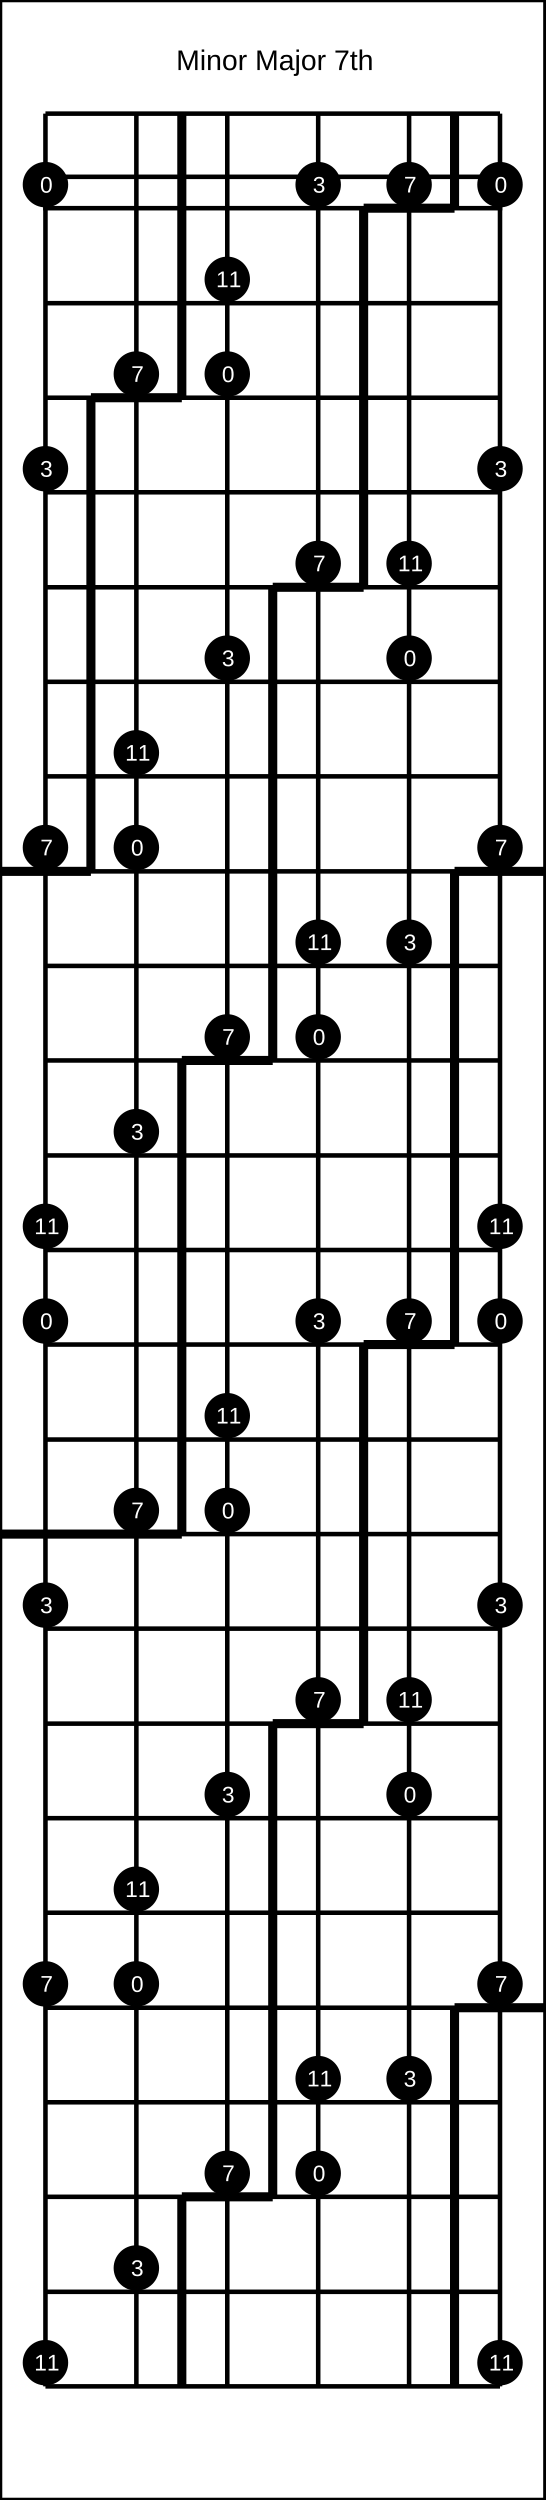
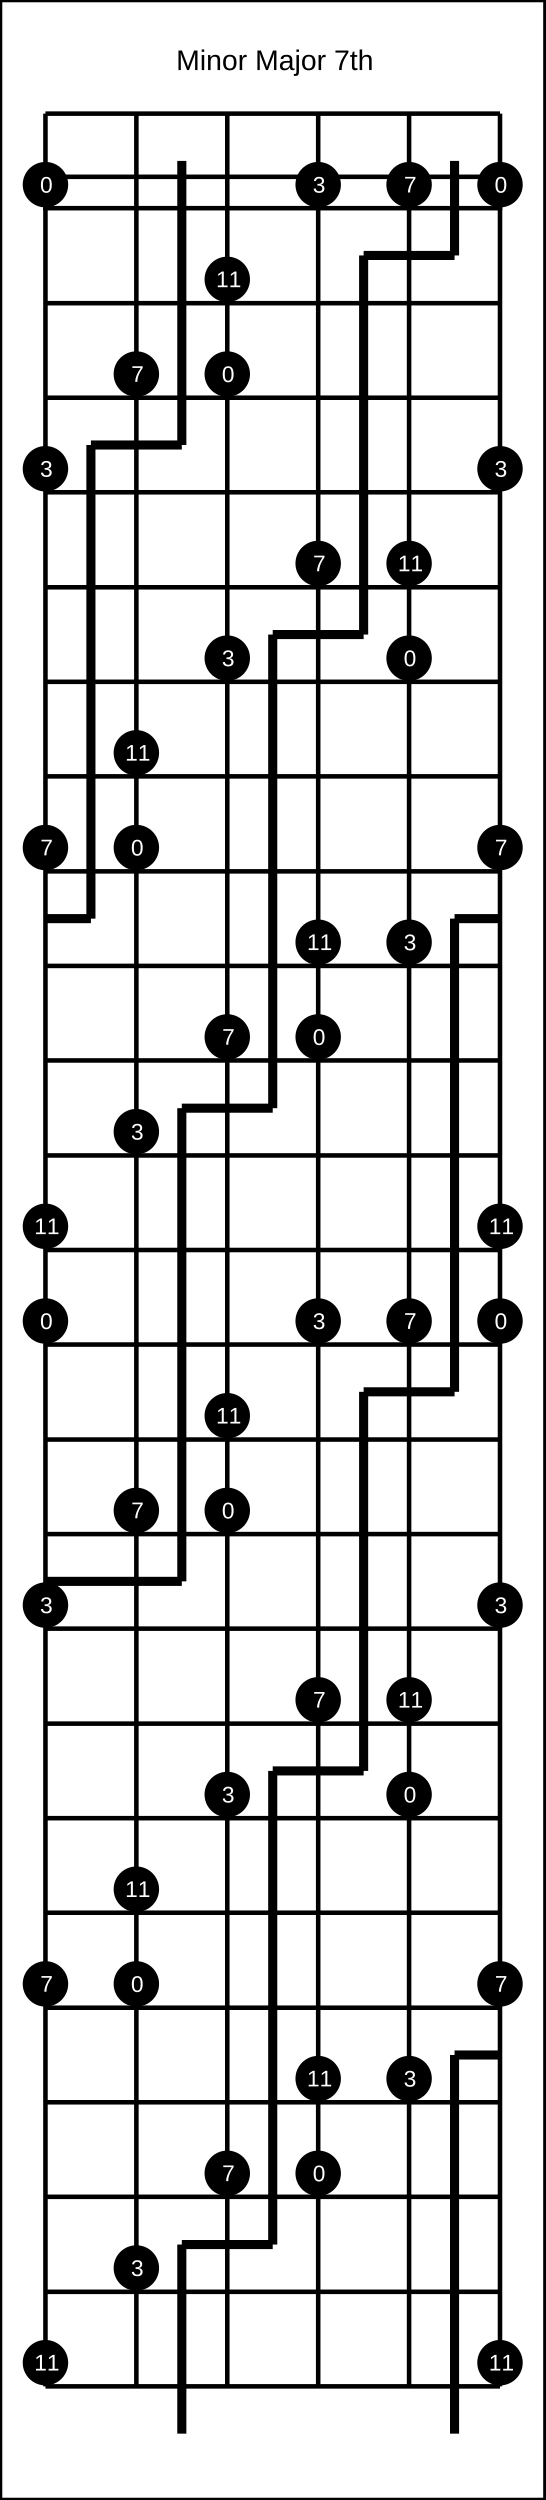
<svg xmlns="http://www.w3.org/2000/svg" xmlns:xlink="http://www.w3.org/1999/xlink" width="240pt" height="1100pt" viewBox="0 0 240 1100" version="1.1">
  <defs>
    <g>
      <symbol overflow="visible" id="glyph0-0">
        <path style="stroke:none;" d="M 1.25 -8.594 L 8.125 -8.594 L 8.125 0 L 1.25 0 Z M 1.719 -8.141 L 1.719 -0.469 L 7.656 -0.469 L 7.656 -8.141 Z M 1.719 -8.141 " />
      </symbol>
      <symbol overflow="visible" id="glyph0-1">
        <path style="stroke:none;" d="M 8.344 0 L 8.344 -5.734 C 8.344 -6.367 8.359 -6.977 8.391 -7.562 C 8.191 -6.832 8.016 -6.266 7.859 -5.859 L 5.641 0 L 4.812 0 L 2.562 -5.859 L 2.219 -6.891 L 2.016 -7.562 L 2.031 -6.891 L 2.062 -5.734 L 2.062 0 L 1.031 0 L 1.031 -8.594 L 2.562 -8.594 L 4.844 -2.641 C 4.926 -2.398 5.004 -2.141 5.078 -1.859 C 5.148 -1.586 5.203 -1.391 5.234 -1.266 C 5.266 -1.43 5.332 -1.68 5.438 -2.016 C 5.539 -2.348 5.609 -2.555 5.641 -2.641 L 7.891 -8.594 L 9.391 -8.594 L 9.391 0 Z M 8.344 0 " />
      </symbol>
      <symbol overflow="visible" id="glyph0-2">
        <path style="stroke:none;" d="M 0.844 -8.016 L 0.844 -9.062 L 1.938 -9.062 L 1.938 -8.016 Z M 0.844 0 L 0.844 -6.609 L 1.938 -6.609 L 1.938 0 Z M 0.844 0 " />
      </symbol>
      <symbol overflow="visible" id="glyph0-3">
        <path style="stroke:none;" d="M 5.031 0 L 5.031 -4.188 C 5.031 -4.625 4.988 -4.961 4.906 -5.203 C 4.82 -5.441 4.688 -5.613 4.5 -5.719 C 4.312 -5.82 4.035 -5.875 3.672 -5.875 C 3.141 -5.875 2.723 -5.691 2.422 -5.328 C 2.117 -4.973 1.969 -4.473 1.969 -3.828 L 1.969 0 L 0.859 0 L 0.859 -5.188 C 0.859 -5.957 0.848 -6.43 0.828 -6.609 L 1.875 -6.609 C 1.875 -6.586 1.875 -6.531 1.875 -6.438 C 1.883 -6.352 1.891 -6.25 1.891 -6.125 C 1.898 -6.008 1.91 -5.789 1.922 -5.469 L 1.938 -5.469 C 2.188 -5.926 2.477 -6.25 2.812 -6.438 C 3.145 -6.625 3.555 -6.719 4.047 -6.719 C 4.773 -6.719 5.305 -6.535 5.641 -6.172 C 5.973 -5.816 6.141 -5.227 6.141 -4.406 L 6.141 0 Z M 5.031 0 " />
      </symbol>
      <symbol overflow="visible" id="glyph0-4">
        <path style="stroke:none;" d="M 6.422 -3.312 C 6.422 -2.156 6.164 -1.289 5.656 -0.719 C 5.156 -0.156 4.422 0.125 3.453 0.125 C 2.484 0.125 1.754 -0.164 1.266 -0.75 C 0.773 -1.344 0.531 -2.195 0.531 -3.312 C 0.531 -5.582 1.516 -6.719 3.484 -6.719 C 4.492 -6.719 5.234 -6.441 5.703 -5.891 C 6.18 -5.336 6.422 -4.477 6.422 -3.312 Z M 5.281 -3.312 C 5.281 -4.219 5.145 -4.879 4.875 -5.297 C 4.602 -5.711 4.145 -5.922 3.5 -5.922 C 2.863 -5.922 2.398 -5.707 2.109 -5.281 C 1.816 -4.863 1.672 -4.207 1.672 -3.312 C 1.672 -2.438 1.812 -1.781 2.094 -1.344 C 2.383 -0.906 2.832 -0.688 3.438 -0.688 C 4.094 -0.688 4.562 -0.895 4.844 -1.312 C 5.133 -1.738 5.281 -2.406 5.281 -3.312 Z M 5.281 -3.312 " />
      </symbol>
      <symbol overflow="visible" id="glyph0-5">
        <path style="stroke:none;" d="M 0.859 0 L 0.859 -5.062 C 0.859 -5.531 0.848 -6.047 0.828 -6.609 L 1.875 -6.609 C 1.906 -5.859 1.922 -5.406 1.922 -5.25 L 1.938 -5.25 C 2.113 -5.82 2.316 -6.207 2.547 -6.406 C 2.773 -6.613 3.098 -6.719 3.516 -6.719 C 3.66 -6.719 3.805 -6.703 3.953 -6.672 L 3.953 -5.656 C 3.805 -5.695 3.613 -5.719 3.375 -5.719 C 2.914 -5.719 2.566 -5.52 2.328 -5.125 C 2.086 -4.738 1.969 -4.176 1.969 -3.438 L 1.969 0 Z M 0.859 0 " />
      </symbol>
      <symbol overflow="visible" id="glyph0-6">
        <path style="stroke:none;" d="" />
      </symbol>
      <symbol overflow="visible" id="glyph0-7">
        <path style="stroke:none;" d="M 2.531 0.125 C 1.863 0.125 1.363 -0.047 1.031 -0.391 C 0.695 -0.742 0.531 -1.227 0.531 -1.844 C 0.531 -2.531 0.754 -3.055 1.203 -3.422 C 1.648 -3.785 2.375 -3.977 3.375 -4 L 4.859 -4.031 L 4.859 -4.391 C 4.859 -4.922 4.742 -5.301 4.516 -5.531 C 4.297 -5.77 3.941 -5.891 3.453 -5.891 C 2.953 -5.891 2.586 -5.805 2.359 -5.641 C 2.141 -5.473 2.008 -5.207 1.969 -4.844 L 0.828 -4.938 C 1.016 -6.125 1.895 -6.719 3.469 -6.719 C 4.301 -6.719 4.926 -6.523 5.344 -6.141 C 5.758 -5.766 5.969 -5.219 5.969 -4.5 L 5.969 -1.656 C 5.969 -1.332 6.008 -1.086 6.094 -0.922 C 6.188 -0.754 6.352 -0.672 6.594 -0.672 C 6.695 -0.672 6.816 -0.688 6.953 -0.719 L 6.953 -0.031 C 6.672 0.031 6.391 0.062 6.109 0.062 C 5.703 0.062 5.406 -0.039 5.219 -0.25 C 5.031 -0.469 4.926 -0.805 4.906 -1.266 L 4.859 -1.266 C 4.578 -0.754 4.25 -0.395 3.875 -0.188 C 3.508 0.02 3.062 0.125 2.531 0.125 Z M 2.781 -0.703 C 3.176 -0.703 3.531 -0.789 3.844 -0.969 C 4.164 -1.156 4.414 -1.406 4.594 -1.719 C 4.77 -2.039 4.859 -2.375 4.859 -2.719 L 4.859 -3.266 L 3.656 -3.234 C 3.145 -3.223 2.754 -3.172 2.484 -3.078 C 2.223 -2.984 2.02 -2.832 1.875 -2.625 C 1.727 -2.414 1.656 -2.148 1.656 -1.828 C 1.656 -1.461 1.75 -1.18 1.938 -0.984 C 2.133 -0.797 2.414 -0.703 2.781 -0.703 Z M 2.781 -0.703 " />
      </symbol>
      <symbol overflow="visible" id="glyph0-8">
        <path style="stroke:none;" d="M 0.844 -8.016 L 0.844 -9.062 L 1.938 -9.062 L 1.938 -8.016 Z M 1.938 0.812 C 1.938 1.438 1.812 1.891 1.562 2.172 C 1.32 2.453 0.957 2.594 0.469 2.594 C 0.156 2.594 -0.102 2.578 -0.312 2.547 L -0.312 1.688 L 0.078 1.734 C 0.359 1.734 0.555 1.656 0.672 1.5 C 0.785 1.352 0.844 1.07 0.844 0.656 L 0.844 -6.609 L 1.938 -6.609 Z M 1.938 0.812 " />
      </symbol>
      <symbol overflow="visible" id="glyph0-9">
        <path style="stroke:none;" d="M 6.328 -7.703 C 5.441 -6.359 4.816 -5.305 4.453 -4.547 C 4.098 -3.785 3.828 -3.035 3.641 -2.297 C 3.461 -1.555 3.375 -0.789 3.375 0 L 2.234 0 C 2.234 -1.094 2.461 -2.25 2.922 -3.469 C 3.391 -4.688 4.172 -6.086 5.266 -7.672 L 0.641 -7.672 L 0.641 -8.594 L 6.328 -8.594 Z M 6.328 -7.703 " />
      </symbol>
      <symbol overflow="visible" id="glyph0-10">
        <path style="stroke:none;" d="M 3.375 -0.047 C 3.02 0.047 2.648 0.094 2.266 0.094 C 1.391 0.094 0.953 -0.398 0.953 -1.391 L 0.953 -5.797 L 0.188 -5.797 L 0.188 -6.609 L 1 -6.609 L 1.312 -8.078 L 2.047 -8.078 L 2.047 -6.609 L 3.266 -6.609 L 3.266 -5.797 L 2.047 -5.797 L 2.047 -1.641 C 2.047 -1.316 2.098 -1.094 2.203 -0.969 C 2.305 -0.844 2.488 -0.781 2.75 -0.781 C 2.895 -0.781 3.102 -0.805 3.375 -0.859 Z M 3.375 -0.047 " />
      </symbol>
      <symbol overflow="visible" id="glyph0-11">
        <path style="stroke:none;" d="M 1.938 -5.469 C 2.164 -5.906 2.445 -6.223 2.781 -6.422 C 3.113 -6.617 3.535 -6.719 4.047 -6.719 C 4.766 -6.719 5.289 -6.539 5.625 -6.188 C 5.969 -5.832 6.141 -5.238 6.141 -4.406 L 6.141 0 L 5.031 0 L 5.031 -4.188 C 5.031 -4.656 4.988 -5 4.906 -5.219 C 4.82 -5.445 4.68 -5.613 4.484 -5.719 C 4.285 -5.82 4.016 -5.875 3.672 -5.875 C 3.16 -5.875 2.75 -5.691 2.438 -5.328 C 2.125 -4.973 1.969 -4.492 1.969 -3.891 L 1.969 0 L 0.859 0 L 0.859 -9.062 L 1.969 -9.062 L 1.969 -6.703 C 1.969 -6.453 1.957 -6.191 1.938 -5.922 C 1.926 -5.66 1.922 -5.508 1.922 -5.469 Z M 1.938 -5.469 " />
      </symbol>
      <symbol overflow="visible" id="glyph1-0">
        <path style="stroke:none;" d="M 1 -6.875 L 6.5 -6.875 L 6.5 0 L 1 0 Z M 1.375 -6.516 L 1.375 -0.375 L 6.125 -0.375 L 6.125 -6.516 Z M 1.375 -6.516 " />
      </symbol>
      <symbol overflow="visible" id="glyph1-1">
        <path style="stroke:none;" d="M 5.172 -3.438 C 5.172 -2.289 4.969 -1.414 4.562 -0.812 C 4.156 -0.207 3.555 0.094 2.766 0.094 C 1.973 0.094 1.379 -0.203 0.984 -0.797 C 0.586 -1.398 0.391 -2.281 0.391 -3.438 C 0.391 -4.625 0.582 -5.508 0.969 -6.094 C 1.352 -6.688 1.961 -6.984 2.797 -6.984 C 3.609 -6.984 4.207 -6.688 4.594 -6.094 C 4.977 -5.5 5.172 -4.613 5.172 -3.438 Z M 4.281 -3.438 C 4.281 -4.438 4.164 -5.156 3.938 -5.594 C 3.707 -6.039 3.328 -6.266 2.797 -6.266 C 2.254 -6.266 1.863 -6.047 1.625 -5.609 C 1.395 -5.172 1.281 -4.445 1.281 -3.438 C 1.281 -2.469 1.398 -1.754 1.641 -1.297 C 1.879 -0.848 2.258 -0.625 2.781 -0.625 C 3.301 -0.625 3.68 -0.852 3.922 -1.312 C 4.16 -1.77 4.281 -2.477 4.281 -3.438 Z M 4.281 -3.438 " />
      </symbol>
      <symbol overflow="visible" id="glyph1-2">
        <path style="stroke:none;" d="M 5.125 -1.906 C 5.125 -1.27 4.922 -0.773 4.516 -0.422 C 4.109 -0.078 3.531 0.094 2.781 0.094 C 2.094 0.094 1.539 -0.062 1.125 -0.375 C 0.707 -0.688 0.457 -1.148 0.375 -1.766 L 1.297 -1.844 C 1.41 -1.031 1.906 -0.625 2.781 -0.625 C 3.227 -0.625 3.578 -0.734 3.828 -0.953 C 4.078 -1.172 4.203 -1.492 4.203 -1.922 C 4.203 -2.297 4.055 -2.586 3.766 -2.797 C 3.484 -3.016 3.07 -3.125 2.531 -3.125 L 2.031 -3.125 L 2.031 -3.875 L 2.516 -3.875 C 2.992 -3.875 3.363 -3.977 3.625 -4.188 C 3.895 -4.406 4.031 -4.695 4.031 -5.062 C 4.031 -5.438 3.922 -5.727 3.703 -5.938 C 3.484 -6.156 3.16 -6.266 2.734 -6.266 C 2.348 -6.266 2.035 -6.164 1.797 -5.969 C 1.555 -5.77 1.414 -5.488 1.375 -5.125 L 0.5 -5.188 C 0.562 -5.75 0.789 -6.188 1.188 -6.5 C 1.594 -6.82 2.113 -6.984 2.75 -6.984 C 3.438 -6.984 3.973 -6.82 4.359 -6.5 C 4.742 -6.176 4.938 -5.727 4.938 -5.156 C 4.938 -4.719 4.812 -4.359 4.562 -4.078 C 4.312 -3.805 3.953 -3.625 3.484 -3.531 L 3.484 -3.516 C 4.004 -3.453 4.406 -3.273 4.688 -2.984 C 4.977 -2.703 5.125 -2.344 5.125 -1.906 Z M 5.125 -1.906 " />
      </symbol>
      <symbol overflow="visible" id="glyph1-3">
        <path style="stroke:none;" d="M 5.062 -6.172 C 4.352 -5.098 3.852 -4.254 3.562 -3.641 C 3.281 -3.035 3.066 -2.438 2.922 -1.844 C 2.773 -1.25 2.703 -0.633 2.703 0 L 1.781 0 C 1.781 -0.875 1.969 -1.797 2.344 -2.766 C 2.719 -3.742 3.336 -4.867 4.203 -6.141 L 0.516 -6.141 L 0.516 -6.875 L 5.062 -6.875 Z M 5.062 -6.172 " />
      </symbol>
      <symbol overflow="visible" id="glyph1-4">
        <path style="stroke:none;" d="M 0.766 0 L 0.766 -0.75 L 2.516 -0.75 L 2.516 -6.047 L 0.969 -4.938 L 0.969 -5.766 L 2.594 -6.875 L 3.406 -6.875 L 3.406 -0.75 L 5.078 -0.75 L 5.078 0 Z M 0.766 0 " />
      </symbol>
    </g>
  </defs>
  <g id="surface111">
    <path style="fill:none;stroke-width:0.01;stroke-linecap:butt;stroke-linejoin:miter;stroke:rgb(0%,0%,0%);stroke-opacity:1;stroke-miterlimit:10;" d="M 0 0 L 1.2 0 L 1.2 5.5 L 0 5.5 Z M 0 0 " transform="matrix(200,0,0,200,0,0)" />
    <g style="fill:rgb(0%,0%,0%);fill-opacity:1;">
      <use xlink:href="#glyph0-1" x="77.5" y="30.824" />
      <use xlink:href="#glyph0-2" x="87.913" y="30.824" />
      <use xlink:href="#glyph0-3" x="90.69" y="30.824" />
      <use xlink:href="#glyph0-4" x="97.642" y="30.824" />
      <use xlink:href="#glyph0-5" x="104.594" y="30.824" />
      <use xlink:href="#glyph0-6" x="108.756" y="30.824" />
      <use xlink:href="#glyph0-1" x="112.229" y="30.824" />
      <use xlink:href="#glyph0-7" x="122.642" y="30.824" />
      <use xlink:href="#glyph0-8" x="129.594" y="30.824" />
      <use xlink:href="#glyph0-4" x="132.371" y="30.824" />
      <use xlink:href="#glyph0-5" x="139.323" y="30.824" />
      <use xlink:href="#glyph0-6" x="143.485" y="30.824" />
      <use xlink:href="#glyph0-9" x="146.958" y="30.824" />
      <use xlink:href="#glyph0-10" x="153.91" y="30.824" />
      <use xlink:href="#glyph0-11" x="157.383" y="30.824" />
    </g>
    <path style="fill:none;stroke-width:0.01;stroke-linecap:butt;stroke-linejoin:miter;stroke:rgb(100%,100%,100%);stroke-opacity:1;stroke-miterlimit:10;" d="M 0 0 L 1 0 L 1 5 L 0 5 Z M 0 0 " transform="matrix(200,0,0,200,20,50)" />
    <path style="fill:none;stroke-width:0.01;stroke-linecap:butt;stroke-linejoin:miter;stroke:rgb(0%,0%,0%);stroke-opacity:1;stroke-miterlimit:10;" d="M 0 0.139 L 1 0.139 L 1 0.208 L 0 0.208 Z M 0 0 L 1 0 M 0 0.208 L 1 0.208 M 0 0.417 L 1 0.417 M 0 0.625 L 1 0.625 M 0 0.833 L 1 0.833 M 0 1.042 L 1 1.042 M 0 1.25 L 1 1.25 M 0 1.458 L 1 1.458 M 0 1.667 L 1 1.667 M 0 1.875 L 1 1.875 M 0 2.083 L 1 2.083 M 0 2.292 L 1 2.292 M 0 2.5 L 1 2.5 M 0 2.708 L 1 2.708 M 0 2.917 L 1 2.917 M 0 3.125 L 1 3.125 M 0 3.333 L 1 3.333 M 0 3.542 L 1 3.542 M 0 3.75 L 1 3.75 M 0 3.958 L 1 3.958 M 0 4.167 L 1 4.167 M 0 4.375 L 1 4.375 M 0 4.583 L 1 4.583 M 0 4.792 L 1 4.792 M 0 5 L 1 5 " transform="matrix(200,0,0,200,20,50)" />
    <path style="fill:none;stroke-width:0.01;stroke-linecap:butt;stroke-linejoin:miter;stroke:rgb(0%,0%,0%);stroke-opacity:1;stroke-miterlimit:10;" d="M 0 0 L 0 5 M 0.2 0 L 0.2 5 M 0.4 0 L 0.4 5 M 0.6 0 L 0.6 5 M 0.8 0 L 0.8 5 M 1 0 L 1 5 " transform="matrix(200,0,0,200,20,50)" />
-     <path style="fill:none;stroke-width:0.02;stroke-linecap:butt;stroke-linejoin:miter;stroke:rgb(0%,0%,0%);stroke-opacity:1;stroke-miterlimit:10;" d="M 0.3 0 L 0.3 0.208 M 0.3 0.208 L 0.3 0.417 M 0.3 0.417 L 0.3 0.625 M 0.3 0.625 L 0.1 0.625 M 0.1 0.625 L 0.1 0.833 M 0.1 0.833 L 0.1 1.042 M 0.1 1.042 L 0.1 1.25 M 0.1 1.25 L 0.1 1.458 M 0.1 1.458 L 0.1 1.667 M 0.1 1.667 L -0.1 1.667 M -0.1 1.667 " transform="matrix(200,0,0,200,20,50)" />
-     <path style="fill:none;stroke-width:0.02;stroke-linecap:butt;stroke-linejoin:miter;stroke:rgb(0%,0%,0%);stroke-opacity:1;stroke-miterlimit:10;" d="M 0.9 0 L 0.9 0.208 M 0.9 0.208 L 0.7 0.208 M 0.7 0.208 L 0.7 1.042 M 0.7 1.042 L 0.5 1.042 M 0.5 1.042 L 0.5 2.083 M 0.5 2.083 L 0.3 2.083 M 0.3 2.083 L 0.3 3.125 M 0.3 3.125 L 0.1 3.125 M 0.1 3.125 L -0.1 3.125 M -0.1 3.125 " transform="matrix(200,0,0,200,20,50)" />
-     <path style="fill:none;stroke-width:0.02;stroke-linecap:butt;stroke-linejoin:miter;stroke:rgb(0%,0%,0%);stroke-opacity:1;stroke-miterlimit:10;" d="M 1.1 1.667 L 0.9 1.667 M 0.9 1.667 L 0.9 2.708 M 0.9 2.708 L 0.7 2.708 M 0.7 2.708 L 0.7 3.542 M 0.7 3.542 L 0.5 3.542 M 0.5 3.542 L 0.5 4.583 M 0.5 4.583 L 0.3 4.583 M 0.3 4.583 L 0.3 5 M 0.3 5 " transform="matrix(200,0,0,200,20,50)" />
-     <path style="fill:none;stroke-width:0.02;stroke-linecap:butt;stroke-linejoin:miter;stroke:rgb(0%,0%,0%);stroke-opacity:1;stroke-miterlimit:10;" d="M 1.1 4.167 L 0.9 4.167 M 0.9 4.167 L 0.9 5 M 0.9 5 " transform="matrix(200,0,0,200,20,50)" />
+     <path style="fill:none;stroke-width:0.02;stroke-linecap:butt;stroke-linejoin:miter;stroke:rgb(0%,0%,0%);stroke-opacity:1;stroke-miterlimit:10;" d="M 0.3 0.104 L 0.3 0.312 M 0.3 0.312 L 0.3 0.521 M 0.3 0.521 L 0.3 0.729 M 0.3 0.729 L 0.1 0.729 M 0.1 0.729 L 0.1 0.938 M 0.1 0.938 L 0.1 1.146 M 0.1 1.146 L 0.1 1.354 M 0.1 1.354 L 0.1 1.562 M 0.1 1.562 L 0.1 1.771 M 0.1 1.771 L 0 1.771 M 0 1.771 " transform="matrix(200,0,0,200,20,50)" />
+     <path style="fill:none;stroke-width:0.02;stroke-linecap:butt;stroke-linejoin:miter;stroke:rgb(0%,0%,0%);stroke-opacity:1;stroke-miterlimit:10;" d="M 0.9 0.104 L 0.9 0.312 M 0.9 0.312 L 0.7 0.312 M 0.7 0.312 L 0.7 1.146 M 0.7 1.146 L 0.5 1.146 M 0.5 1.146 L 0.5 2.188 M 0.5 2.188 L 0.3 2.188 M 0.3 2.188 L 0.3 3.229 M 0.3 3.229 L 0.1 3.229 M 0.1 3.229 L 0 3.229 M 0 3.229 " transform="matrix(200,0,0,200,20,50)" />
+     <path style="fill:none;stroke-width:0.02;stroke-linecap:butt;stroke-linejoin:miter;stroke:rgb(0%,0%,0%);stroke-opacity:1;stroke-miterlimit:10;" d="M 1 1.771 L 0.9 1.771 M 0.9 1.771 L 0.9 2.812 M 0.9 2.812 L 0.7 2.812 M 0.7 2.812 L 0.7 3.646 M 0.7 3.646 L 0.5 3.646 M 0.5 3.646 L 0.5 4.688 M 0.5 4.688 L 0.3 4.688 M 0.3 4.688 L 0.3 5.104 M 0.3 5.104 " transform="matrix(200,0,0,200,20,50)" />
+     <path style="fill:none;stroke-width:0.02;stroke-linecap:butt;stroke-linejoin:miter;stroke:rgb(0%,0%,0%);stroke-opacity:1;stroke-miterlimit:10;" d="M 1 4.271 L 0.9 4.271 M 0.9 4.271 L 0.9 5.104 M 0.9 5.104 " transform="matrix(200,0,0,200,20,50)" />
    <path style=" stroke:none;fill-rule:nonzero;fill:rgb(0%,0%,0%);fill-opacity:1;" d="M 30 81.25 C 30 86.773 25.523 91.25 20 91.25 C 14.477 91.25 10 86.773 10 81.25 C 10 75.727 14.477 71.25 20 71.25 C 25.523 71.25 30 75.727 30 81.25 " />
    <g style="fill:rgb(100%,100%,100%);fill-opacity:1;">
      <use xlink:href="#glyph1-1" x="17.609" y="84.789" />
    </g>
    <path style=" stroke:none;fill-rule:nonzero;fill:rgb(0%,0%,0%);fill-opacity:1;" d="M 23.172 84.789 L 30 581.25 C 30 586.773 25.523 591.25 20 591.25 C 14.477 591.25 10 586.773 10 581.25 C 10 575.727 14.477 571.25 20 571.25 C 25.523 571.25 30 575.727 30 581.25 " />
    <g style="fill:rgb(100%,100%,100%);fill-opacity:1;">
      <use xlink:href="#glyph1-1" x="17.609" y="584.789" />
    </g>
    <path style=" stroke:none;fill-rule:nonzero;fill:rgb(0%,0%,0%);fill-opacity:1;" d="M 23.172 584.789 L 70 372.918 C 70 378.441 65.523 382.918 60 382.918 C 54.477 382.918 50 378.441 50 372.918 C 50 367.395 54.477 362.918 60 362.918 C 65.523 362.918 70 367.395 70 372.918 " />
    <g style="fill:rgb(100%,100%,100%);fill-opacity:1;">
      <use xlink:href="#glyph1-1" x="57.609" y="376.457" />
    </g>
    <path style=" stroke:none;fill-rule:nonzero;fill:rgb(0%,0%,0%);fill-opacity:1;" d="M 63.172 376.457 L 70 872.918 C 70 878.441 65.523 882.918 60 882.918 C 54.477 882.918 50 878.441 50 872.918 C 50 867.395 54.477 862.918 60 862.918 C 65.523 862.918 70 867.395 70 872.918 " />
    <g style="fill:rgb(100%,100%,100%);fill-opacity:1;">
      <use xlink:href="#glyph1-1" x="57.609" y="876.457" />
    </g>
    <path style=" stroke:none;fill-rule:nonzero;fill:rgb(0%,0%,0%);fill-opacity:1;" d="M 63.172 876.457 L 110 164.582 C 110 170.105 105.523 174.582 100 174.582 C 94.477 174.582 90 170.105 90 164.582 C 90 159.059 94.477 154.582 100 154.582 C 105.523 154.582 110 159.059 110 164.582 " />
    <g style="fill:rgb(100%,100%,100%);fill-opacity:1;">
      <use xlink:href="#glyph1-1" x="97.609" y="168.125" />
    </g>
    <path style=" stroke:none;fill-rule:nonzero;fill:rgb(0%,0%,0%);fill-opacity:1;" d="M 103.172 168.125 L 110 664.582 C 110 670.105 105.523 674.582 100 674.582 C 94.477 674.582 90 670.105 90 664.582 C 90 659.059 94.477 654.582 100 654.582 C 105.523 654.582 110 659.059 110 664.582 " />
    <g style="fill:rgb(100%,100%,100%);fill-opacity:1;">
      <use xlink:href="#glyph1-1" x="97.609" y="668.125" />
    </g>
    <path style=" stroke:none;fill-rule:nonzero;fill:rgb(0%,0%,0%);fill-opacity:1;" d="M 103.172 668.125 L 150 456.25 C 150 461.773 145.523 466.25 140 466.25 C 134.477 466.25 130 461.773 130 456.25 C 130 450.727 134.477 446.25 140 446.25 C 145.523 446.25 150 450.727 150 456.25 " />
    <g style="fill:rgb(100%,100%,100%);fill-opacity:1;">
      <use xlink:href="#glyph1-1" x="137.609" y="459.789" />
    </g>
    <path style=" stroke:none;fill-rule:nonzero;fill:rgb(0%,0%,0%);fill-opacity:1;" d="M 143.172 459.789 L 150 956.25 C 150 961.773 145.523 966.25 140 966.25 C 134.477 966.25 130 961.773 130 956.25 C 130 950.727 134.477 946.25 140 946.25 C 145.523 946.25 150 950.727 150 956.25 " />
    <g style="fill:rgb(100%,100%,100%);fill-opacity:1;">
      <use xlink:href="#glyph1-1" x="137.609" y="959.789" />
    </g>
    <path style=" stroke:none;fill-rule:nonzero;fill:rgb(0%,0%,0%);fill-opacity:1;" d="M 143.172 959.789 L 190 289.582 C 190 295.105 185.523 299.582 180 299.582 C 174.477 299.582 170 295.105 170 289.582 C 170 284.059 174.477 279.582 180 279.582 C 185.523 279.582 190 284.059 190 289.582 " />
    <g style="fill:rgb(100%,100%,100%);fill-opacity:1;">
      <use xlink:href="#glyph1-1" x="177.609" y="293.125" />
    </g>
    <path style=" stroke:none;fill-rule:nonzero;fill:rgb(0%,0%,0%);fill-opacity:1;" d="M 183.172 293.125 L 190 789.582 C 190 795.105 185.523 799.582 180 799.582 C 174.477 799.582 170 795.105 170 789.582 C 170 784.059 174.477 779.582 180 779.582 C 185.523 779.582 190 784.059 190 789.582 " />
    <g style="fill:rgb(100%,100%,100%);fill-opacity:1;">
      <use xlink:href="#glyph1-1" x="177.609" y="793.125" />
    </g>
    <path style=" stroke:none;fill-rule:nonzero;fill:rgb(0%,0%,0%);fill-opacity:1;" d="M 183.172 793.125 L 230 81.25 C 230 86.773 225.523 91.25 220 91.25 C 214.477 91.25 210 86.773 210 81.25 C 210 75.727 214.477 71.25 220 71.25 C 225.523 71.25 230 75.727 230 81.25 " />
    <g style="fill:rgb(100%,100%,100%);fill-opacity:1;">
      <use xlink:href="#glyph1-1" x="217.609" y="84.789" />
    </g>
    <path style=" stroke:none;fill-rule:nonzero;fill:rgb(0%,0%,0%);fill-opacity:1;" d="M 223.172 84.789 L 230 581.25 C 230 586.773 225.523 591.25 220 591.25 C 214.477 591.25 210 586.773 210 581.25 C 210 575.727 214.477 571.25 220 571.25 C 225.523 571.25 230 575.727 230 581.25 " />
    <g style="fill:rgb(100%,100%,100%);fill-opacity:1;">
      <use xlink:href="#glyph1-1" x="217.609" y="584.789" />
    </g>
    <path style=" stroke:none;fill-rule:nonzero;fill:rgb(0%,0%,0%);fill-opacity:1;" d="M 223.172 584.789 L 30 206.25 C 30 211.773 25.523 216.25 20 216.25 C 14.477 216.25 10 211.773 10 206.25 C 10 200.727 14.477 196.25 20 196.25 C 25.523 196.25 30 200.727 30 206.25 " />
    <g style="fill:rgb(100%,100%,100%);fill-opacity:1;">
      <use xlink:href="#glyph1-2" x="17.629" y="209.789" />
    </g>
    <path style=" stroke:none;fill-rule:nonzero;fill:rgb(0%,0%,0%);fill-opacity:1;" d="M 23.191 209.789 L 30 706.25 C 30 711.773 25.523 716.25 20 716.25 C 14.477 716.25 10 711.773 10 706.25 C 10 700.727 14.477 696.25 20 696.25 C 25.523 696.25 30 700.727 30 706.25 " />
    <g style="fill:rgb(100%,100%,100%);fill-opacity:1;">
      <use xlink:href="#glyph1-2" x="17.629" y="709.789" />
    </g>
    <path style=" stroke:none;fill-rule:nonzero;fill:rgb(0%,0%,0%);fill-opacity:1;" d="M 23.191 709.789 L 70 497.918 C 70 503.441 65.523 507.918 60 507.918 C 54.477 507.918 50 503.441 50 497.918 C 50 492.395 54.477 487.918 60 487.918 C 65.523 487.918 70 492.395 70 497.918 " />
    <g style="fill:rgb(100%,100%,100%);fill-opacity:1;">
      <use xlink:href="#glyph1-2" x="57.629" y="501.457" />
    </g>
    <path style=" stroke:none;fill-rule:nonzero;fill:rgb(0%,0%,0%);fill-opacity:1;" d="M 63.191 501.457 L 70 997.918 C 70 1003.441 65.523 1007.918 60 1007.918 C 54.477 1007.918 50 1003.441 50 997.918 C 50 992.395 54.477 987.918 60 987.918 C 65.523 987.918 70 992.395 70 997.918 " />
    <g style="fill:rgb(100%,100%,100%);fill-opacity:1;">
      <use xlink:href="#glyph1-2" x="57.629" y="1001.457" />
    </g>
    <path style=" stroke:none;fill-rule:nonzero;fill:rgb(0%,0%,0%);fill-opacity:1;" d="M 63.191 1001.457 L 110 289.582 C 110 295.105 105.523 299.582 100 299.582 C 94.477 299.582 90 295.105 90 289.582 C 90 284.059 94.477 279.582 100 279.582 C 105.523 279.582 110 284.059 110 289.582 " />
    <g style="fill:rgb(100%,100%,100%);fill-opacity:1;">
      <use xlink:href="#glyph1-2" x="97.629" y="293.125" />
    </g>
    <path style=" stroke:none;fill-rule:nonzero;fill:rgb(0%,0%,0%);fill-opacity:1;" d="M 103.191 293.125 L 110 789.582 C 110 795.105 105.523 799.582 100 799.582 C 94.477 799.582 90 795.105 90 789.582 C 90 784.059 94.477 779.582 100 779.582 C 105.523 779.582 110 784.059 110 789.582 " />
    <g style="fill:rgb(100%,100%,100%);fill-opacity:1;">
      <use xlink:href="#glyph1-2" x="97.629" y="793.125" />
    </g>
    <path style=" stroke:none;fill-rule:nonzero;fill:rgb(0%,0%,0%);fill-opacity:1;" d="M 103.191 793.125 L 150 81.25 C 150 86.773 145.523 91.25 140 91.25 C 134.477 91.25 130 86.773 130 81.25 C 130 75.727 134.477 71.25 140 71.25 C 145.523 71.25 150 75.727 150 81.25 " />
    <g style="fill:rgb(100%,100%,100%);fill-opacity:1;">
      <use xlink:href="#glyph1-2" x="137.629" y="84.789" />
    </g>
    <path style=" stroke:none;fill-rule:nonzero;fill:rgb(0%,0%,0%);fill-opacity:1;" d="M 143.191 84.789 L 150 581.25 C 150 586.773 145.523 591.25 140 591.25 C 134.477 591.25 130 586.773 130 581.25 C 130 575.727 134.477 571.25 140 571.25 C 145.523 571.25 150 575.727 150 581.25 " />
    <g style="fill:rgb(100%,100%,100%);fill-opacity:1;">
      <use xlink:href="#glyph1-2" x="137.629" y="584.789" />
    </g>
    <path style=" stroke:none;fill-rule:nonzero;fill:rgb(0%,0%,0%);fill-opacity:1;" d="M 143.191 584.789 L 190 414.582 C 190 420.105 185.523 424.582 180 424.582 C 174.477 424.582 170 420.105 170 414.582 C 170 409.059 174.477 404.582 180 404.582 C 185.523 404.582 190 409.059 190 414.582 " />
    <g style="fill:rgb(100%,100%,100%);fill-opacity:1;">
      <use xlink:href="#glyph1-2" x="177.629" y="418.125" />
    </g>
    <path style=" stroke:none;fill-rule:nonzero;fill:rgb(0%,0%,0%);fill-opacity:1;" d="M 183.191 418.125 L 190 914.582 C 190 920.105 185.523 924.582 180 924.582 C 174.477 924.582 170 920.105 170 914.582 C 170 909.059 174.477 904.582 180 904.582 C 185.523 904.582 190 909.059 190 914.582 " />
    <g style="fill:rgb(100%,100%,100%);fill-opacity:1;">
      <use xlink:href="#glyph1-2" x="177.629" y="918.125" />
    </g>
    <path style=" stroke:none;fill-rule:nonzero;fill:rgb(0%,0%,0%);fill-opacity:1;" d="M 183.191 918.125 L 230 206.25 C 230 211.773 225.523 216.25 220 216.25 C 214.477 216.25 210 211.773 210 206.25 C 210 200.727 214.477 196.25 220 196.25 C 225.523 196.25 230 200.727 230 206.25 " />
    <g style="fill:rgb(100%,100%,100%);fill-opacity:1;">
      <use xlink:href="#glyph1-2" x="217.629" y="209.789" />
    </g>
    <path style=" stroke:none;fill-rule:nonzero;fill:rgb(0%,0%,0%);fill-opacity:1;" d="M 223.191 209.789 L 230 706.25 C 230 711.773 225.523 716.25 220 716.25 C 214.477 716.25 210 711.773 210 706.25 C 210 700.727 214.477 696.25 220 696.25 C 225.523 696.25 230 700.727 230 706.25 " />
    <g style="fill:rgb(100%,100%,100%);fill-opacity:1;">
      <use xlink:href="#glyph1-2" x="217.629" y="709.789" />
    </g>
    <path style=" stroke:none;fill-rule:nonzero;fill:rgb(0%,0%,0%);fill-opacity:1;" d="M 223.191 709.789 L 30 372.918 C 30 378.441 25.523 382.918 20 382.918 C 14.477 382.918 10 378.441 10 372.918 C 10 367.395 14.477 362.918 20 362.918 C 25.523 362.918 30 367.395 30 372.918 " />
    <g style="fill:rgb(100%,100%,100%);fill-opacity:1;">
      <use xlink:href="#glyph1-3" x="17.727" y="376.355" />
    </g>
    <path style=" stroke:none;fill-rule:nonzero;fill:rgb(0%,0%,0%);fill-opacity:1;" d="M 23.289 376.355 L 30 872.918 C 30 878.441 25.523 882.918 20 882.918 C 14.477 882.918 10 878.441 10 872.918 C 10 867.395 14.477 862.918 20 862.918 C 25.523 862.918 30 867.395 30 872.918 " />
    <g style="fill:rgb(100%,100%,100%);fill-opacity:1;">
      <use xlink:href="#glyph1-3" x="17.727" y="876.355" />
    </g>
    <path style=" stroke:none;fill-rule:nonzero;fill:rgb(0%,0%,0%);fill-opacity:1;" d="M 23.289 876.355 L 70 164.582 C 70 170.105 65.523 174.582 60 174.582 C 54.477 174.582 50 170.105 50 164.582 C 50 159.059 54.477 154.582 60 154.582 C 65.523 154.582 70 159.059 70 164.582 " />
    <g style="fill:rgb(100%,100%,100%);fill-opacity:1;">
      <use xlink:href="#glyph1-3" x="57.727" y="168.023" />
    </g>
    <path style=" stroke:none;fill-rule:nonzero;fill:rgb(0%,0%,0%);fill-opacity:1;" d="M 63.289 168.023 L 70 664.582 C 70 670.105 65.523 674.582 60 674.582 C 54.477 674.582 50 670.105 50 664.582 C 50 659.059 54.477 654.582 60 654.582 C 65.523 654.582 70 659.059 70 664.582 " />
    <g style="fill:rgb(100%,100%,100%);fill-opacity:1;">
      <use xlink:href="#glyph1-3" x="57.727" y="668.023" />
    </g>
    <path style=" stroke:none;fill-rule:nonzero;fill:rgb(0%,0%,0%);fill-opacity:1;" d="M 63.289 668.023 L 110 456.25 C 110 461.773 105.523 466.25 100 466.25 C 94.477 466.25 90 461.773 90 456.25 C 90 450.727 94.477 446.25 100 446.25 C 105.523 446.25 110 450.727 110 456.25 " />
    <g style="fill:rgb(100%,100%,100%);fill-opacity:1;">
      <use xlink:href="#glyph1-3" x="97.727" y="459.691" />
    </g>
    <path style=" stroke:none;fill-rule:nonzero;fill:rgb(0%,0%,0%);fill-opacity:1;" d="M 103.289 459.691 L 110 956.25 C 110 961.773 105.523 966.25 100 966.25 C 94.477 966.25 90 961.773 90 956.25 C 90 950.727 94.477 946.25 100 946.25 C 105.523 946.25 110 950.727 110 956.25 " />
    <g style="fill:rgb(100%,100%,100%);fill-opacity:1;">
      <use xlink:href="#glyph1-3" x="97.727" y="959.691" />
    </g>
    <path style=" stroke:none;fill-rule:nonzero;fill:rgb(0%,0%,0%);fill-opacity:1;" d="M 103.289 959.691 L 150 247.918 C 150 253.441 145.523 257.918 140 257.918 C 134.477 257.918 130 253.441 130 247.918 C 130 242.395 134.477 237.918 140 237.918 C 145.523 237.918 150 242.395 150 247.918 " />
    <g style="fill:rgb(100%,100%,100%);fill-opacity:1;">
      <use xlink:href="#glyph1-3" x="137.727" y="251.355" />
    </g>
    <path style=" stroke:none;fill-rule:nonzero;fill:rgb(0%,0%,0%);fill-opacity:1;" d="M 143.289 251.355 L 150 747.918 C 150 753.441 145.523 757.918 140 757.918 C 134.477 757.918 130 753.441 130 747.918 C 130 742.395 134.477 737.918 140 737.918 C 145.523 737.918 150 742.395 150 747.918 " />
    <g style="fill:rgb(100%,100%,100%);fill-opacity:1;">
      <use xlink:href="#glyph1-3" x="137.727" y="751.355" />
    </g>
    <path style=" stroke:none;fill-rule:nonzero;fill:rgb(0%,0%,0%);fill-opacity:1;" d="M 143.289 751.355 L 190 81.25 C 190 86.773 185.523 91.25 180 91.25 C 174.477 91.25 170 86.773 170 81.25 C 170 75.727 174.477 71.25 180 71.25 C 185.523 71.25 190 75.727 190 81.25 " />
    <g style="fill:rgb(100%,100%,100%);fill-opacity:1;">
      <use xlink:href="#glyph1-3" x="177.727" y="84.691" />
    </g>
    <path style=" stroke:none;fill-rule:nonzero;fill:rgb(0%,0%,0%);fill-opacity:1;" d="M 183.289 84.691 L 190 581.25 C 190 586.773 185.523 591.25 180 591.25 C 174.477 591.25 170 586.773 170 581.25 C 170 575.727 174.477 571.25 180 571.25 C 185.523 571.25 190 575.727 190 581.25 " />
    <g style="fill:rgb(100%,100%,100%);fill-opacity:1;">
      <use xlink:href="#glyph1-3" x="177.727" y="584.691" />
    </g>
    <path style=" stroke:none;fill-rule:nonzero;fill:rgb(0%,0%,0%);fill-opacity:1;" d="M 183.289 584.691 L 230 372.918 C 230 378.441 225.523 382.918 220 382.918 C 214.477 382.918 210 378.441 210 372.918 C 210 367.395 214.477 362.918 220 362.918 C 225.523 362.918 230 367.395 230 372.918 " />
    <g style="fill:rgb(100%,100%,100%);fill-opacity:1;">
      <use xlink:href="#glyph1-3" x="217.727" y="376.355" />
    </g>
    <path style=" stroke:none;fill-rule:nonzero;fill:rgb(0%,0%,0%);fill-opacity:1;" d="M 223.289 376.355 L 230 872.918 C 230 878.441 225.523 882.918 220 882.918 C 214.477 882.918 210 878.441 210 872.918 C 210 867.395 214.477 862.918 220 862.918 C 225.523 862.918 230 867.395 230 872.918 " />
    <g style="fill:rgb(100%,100%,100%);fill-opacity:1;">
      <use xlink:href="#glyph1-3" x="217.727" y="876.355" />
    </g>
    <path style=" stroke:none;fill-rule:nonzero;fill:rgb(0%,0%,0%);fill-opacity:1;" d="M 223.289 876.355 L 30 539.582 C 30 545.105 25.523 549.582 20 549.582 C 14.477 549.582 10 545.105 10 539.582 C 10 534.059 14.477 529.582 20 529.582 C 25.523 529.582 30 534.059 30 539.582 " />
    <g style="fill:rgb(100%,100%,100%);fill-opacity:1;">
      <use xlink:href="#glyph1-4" x="15.062" y="543.023" />
      <use xlink:href="#glyph1-4" x="20.624" y="543.023" />
    </g>
    <path style=" stroke:none;fill-rule:nonzero;fill:rgb(0%,0%,0%);fill-opacity:1;" d="M 26.188 543.023 L 30 1039.582 C 30 1045.105 25.523 1049.582 20 1049.582 C 14.477 1049.582 10 1045.105 10 1039.582 C 10 1034.059 14.477 1029.582 20 1029.582 C 25.523 1029.582 30 1034.059 30 1039.582 " />
    <g style="fill:rgb(100%,100%,100%);fill-opacity:1;">
      <use xlink:href="#glyph1-4" x="15.062" y="1043.023" />
      <use xlink:href="#glyph1-4" x="20.624" y="1043.023" />
    </g>
    <path style=" stroke:none;fill-rule:nonzero;fill:rgb(0%,0%,0%);fill-opacity:1;" d="M 26.188 1043.023 L 70 331.25 C 70 336.773 65.523 341.25 60 341.25 C 54.477 341.25 50 336.773 50 331.25 C 50 325.727 54.477 321.25 60 321.25 C 65.523 321.25 70 325.727 70 331.25 " />
    <g style="fill:rgb(100%,100%,100%);fill-opacity:1;">
      <use xlink:href="#glyph1-4" x="55.062" y="334.691" />
      <use xlink:href="#glyph1-4" x="60.624" y="334.691" />
    </g>
    <path style=" stroke:none;fill-rule:nonzero;fill:rgb(0%,0%,0%);fill-opacity:1;" d="M 66.188 334.691 L 70 831.25 C 70 836.773 65.523 841.25 60 841.25 C 54.477 841.25 50 836.773 50 831.25 C 50 825.727 54.477 821.25 60 821.25 C 65.523 821.25 70 825.727 70 831.25 " />
    <g style="fill:rgb(100%,100%,100%);fill-opacity:1;">
      <use xlink:href="#glyph1-4" x="55.062" y="834.691" />
      <use xlink:href="#glyph1-4" x="60.624" y="834.691" />
    </g>
    <path style=" stroke:none;fill-rule:nonzero;fill:rgb(0%,0%,0%);fill-opacity:1;" d="M 66.188 834.691 L 110 122.918 C 110 128.441 105.523 132.918 100 132.918 C 94.477 132.918 90 128.441 90 122.918 C 90 117.395 94.477 112.918 100 112.918 C 105.523 112.918 110 117.395 110 122.918 " />
    <g style="fill:rgb(100%,100%,100%);fill-opacity:1;">
      <use xlink:href="#glyph1-4" x="95.062" y="126.355" />
      <use xlink:href="#glyph1-4" x="100.624" y="126.355" />
    </g>
    <path style=" stroke:none;fill-rule:nonzero;fill:rgb(0%,0%,0%);fill-opacity:1;" d="M 106.188 126.355 L 110 622.918 C 110 628.441 105.523 632.918 100 632.918 C 94.477 632.918 90 628.441 90 622.918 C 90 617.395 94.477 612.918 100 612.918 C 105.523 612.918 110 617.395 110 622.918 " />
    <g style="fill:rgb(100%,100%,100%);fill-opacity:1;">
      <use xlink:href="#glyph1-4" x="95.062" y="626.355" />
      <use xlink:href="#glyph1-4" x="100.624" y="626.355" />
    </g>
    <path style=" stroke:none;fill-rule:nonzero;fill:rgb(0%,0%,0%);fill-opacity:1;" d="M 106.188 626.355 L 150 414.582 C 150 420.105 145.523 424.582 140 424.582 C 134.477 424.582 130 420.105 130 414.582 C 130 409.059 134.477 404.582 140 404.582 C 145.523 404.582 150 409.059 150 414.582 " />
    <g style="fill:rgb(100%,100%,100%);fill-opacity:1;">
      <use xlink:href="#glyph1-4" x="135.062" y="418.023" />
      <use xlink:href="#glyph1-4" x="140.624" y="418.023" />
    </g>
    <path style=" stroke:none;fill-rule:nonzero;fill:rgb(0%,0%,0%);fill-opacity:1;" d="M 146.188 418.023 L 150 914.582 C 150 920.105 145.523 924.582 140 924.582 C 134.477 924.582 130 920.105 130 914.582 C 130 909.059 134.477 904.582 140 904.582 C 145.523 904.582 150 909.059 150 914.582 " />
    <g style="fill:rgb(100%,100%,100%);fill-opacity:1;">
      <use xlink:href="#glyph1-4" x="135.062" y="918.023" />
      <use xlink:href="#glyph1-4" x="140.624" y="918.023" />
    </g>
    <path style=" stroke:none;fill-rule:nonzero;fill:rgb(0%,0%,0%);fill-opacity:1;" d="M 146.188 918.023 L 190 247.918 C 190 253.441 185.523 257.918 180 257.918 C 174.477 257.918 170 253.441 170 247.918 C 170 242.395 174.477 237.918 180 237.918 C 185.523 237.918 190 242.395 190 247.918 " />
    <g style="fill:rgb(100%,100%,100%);fill-opacity:1;">
      <use xlink:href="#glyph1-4" x="175.062" y="251.355" />
      <use xlink:href="#glyph1-4" x="180.624" y="251.355" />
    </g>
    <path style=" stroke:none;fill-rule:nonzero;fill:rgb(0%,0%,0%);fill-opacity:1;" d="M 186.188 251.355 L 190 747.918 C 190 753.441 185.523 757.918 180 757.918 C 174.477 757.918 170 753.441 170 747.918 C 170 742.395 174.477 737.918 180 737.918 C 185.523 737.918 190 742.395 190 747.918 " />
    <g style="fill:rgb(100%,100%,100%);fill-opacity:1;">
      <use xlink:href="#glyph1-4" x="175.062" y="751.355" />
      <use xlink:href="#glyph1-4" x="180.624" y="751.355" />
    </g>
    <path style=" stroke:none;fill-rule:nonzero;fill:rgb(0%,0%,0%);fill-opacity:1;" d="M 186.188 751.355 L 230 539.582 C 230 545.105 225.523 549.582 220 549.582 C 214.477 549.582 210 545.105 210 539.582 C 210 534.059 214.477 529.582 220 529.582 C 225.523 529.582 230 534.059 230 539.582 " />
    <g style="fill:rgb(100%,100%,100%);fill-opacity:1;">
      <use xlink:href="#glyph1-4" x="215.062" y="543.023" />
      <use xlink:href="#glyph1-4" x="220.624" y="543.023" />
    </g>
    <path style=" stroke:none;fill-rule:nonzero;fill:rgb(0%,0%,0%);fill-opacity:1;" d="M 226.188 543.023 L 230 1039.582 C 230 1045.105 225.523 1049.582 220 1049.582 C 214.477 1049.582 210 1045.105 210 1039.582 C 210 1034.059 214.477 1029.582 220 1029.582 C 225.523 1029.582 230 1034.059 230 1039.582 " />
    <g style="fill:rgb(100%,100%,100%);fill-opacity:1;">
      <use xlink:href="#glyph1-4" x="215.062" y="1043.023" />
      <use xlink:href="#glyph1-4" x="220.624" y="1043.023" />
    </g>
  </g>
</svg>
